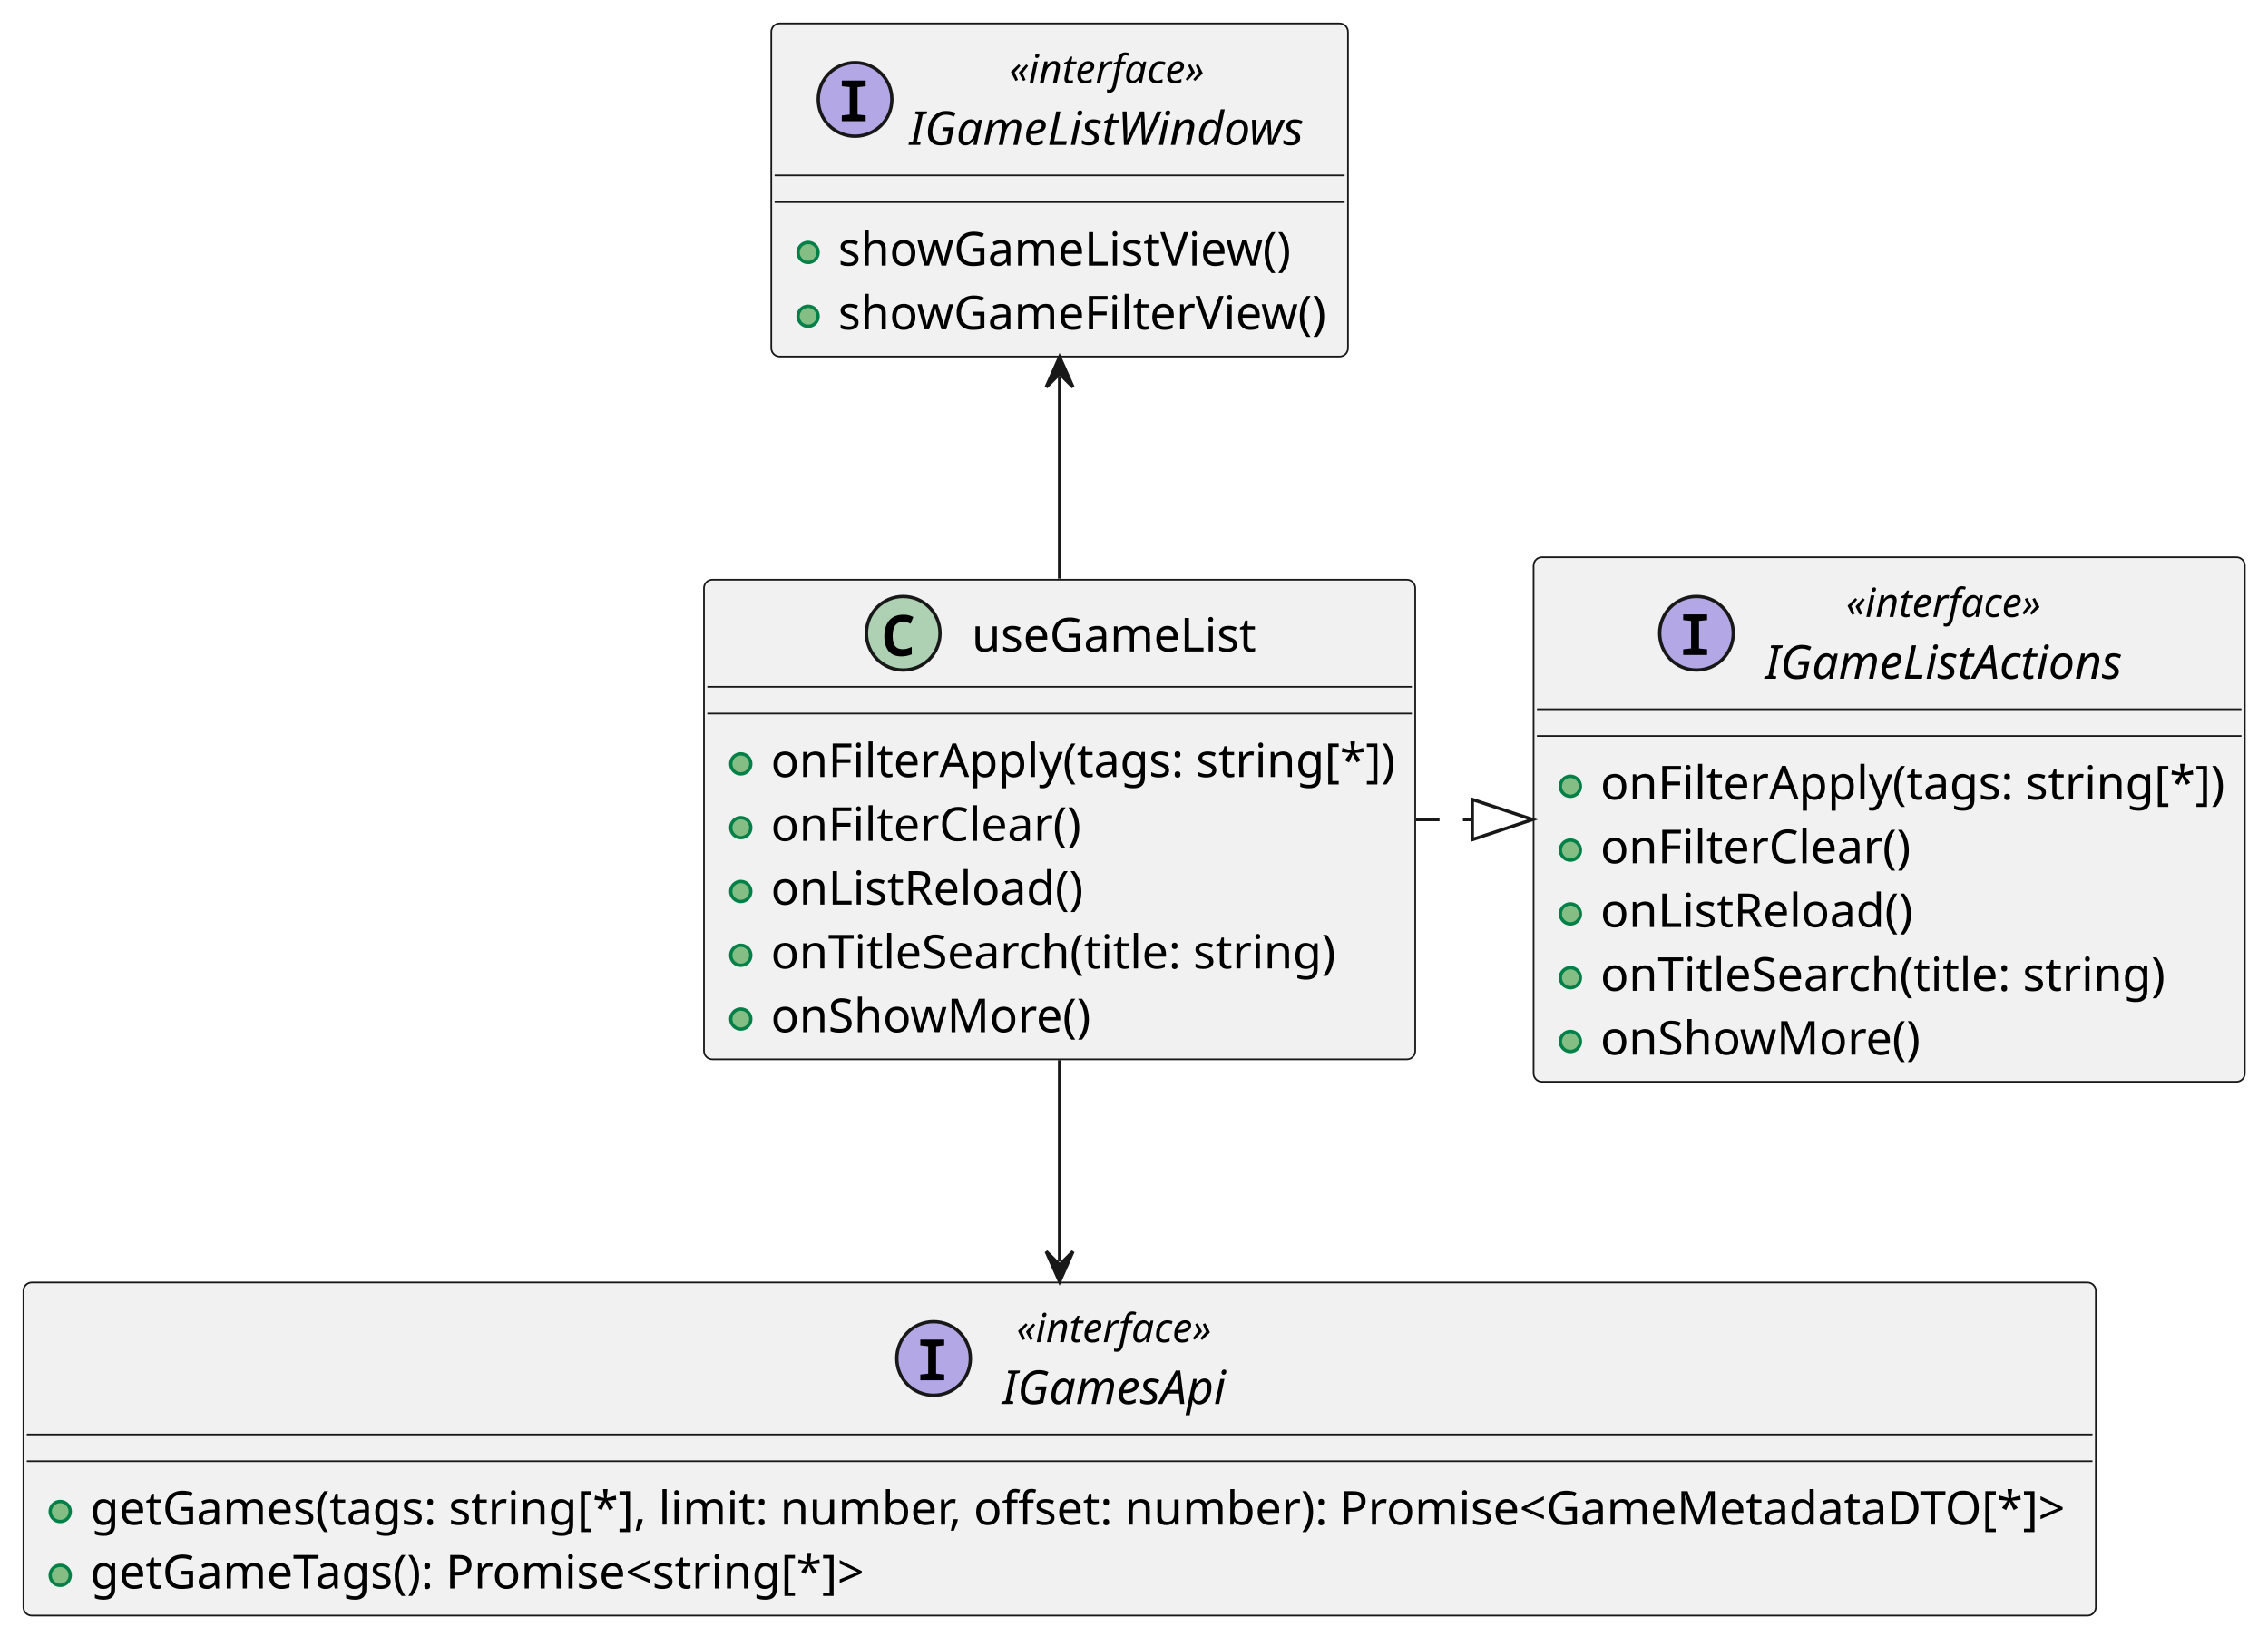
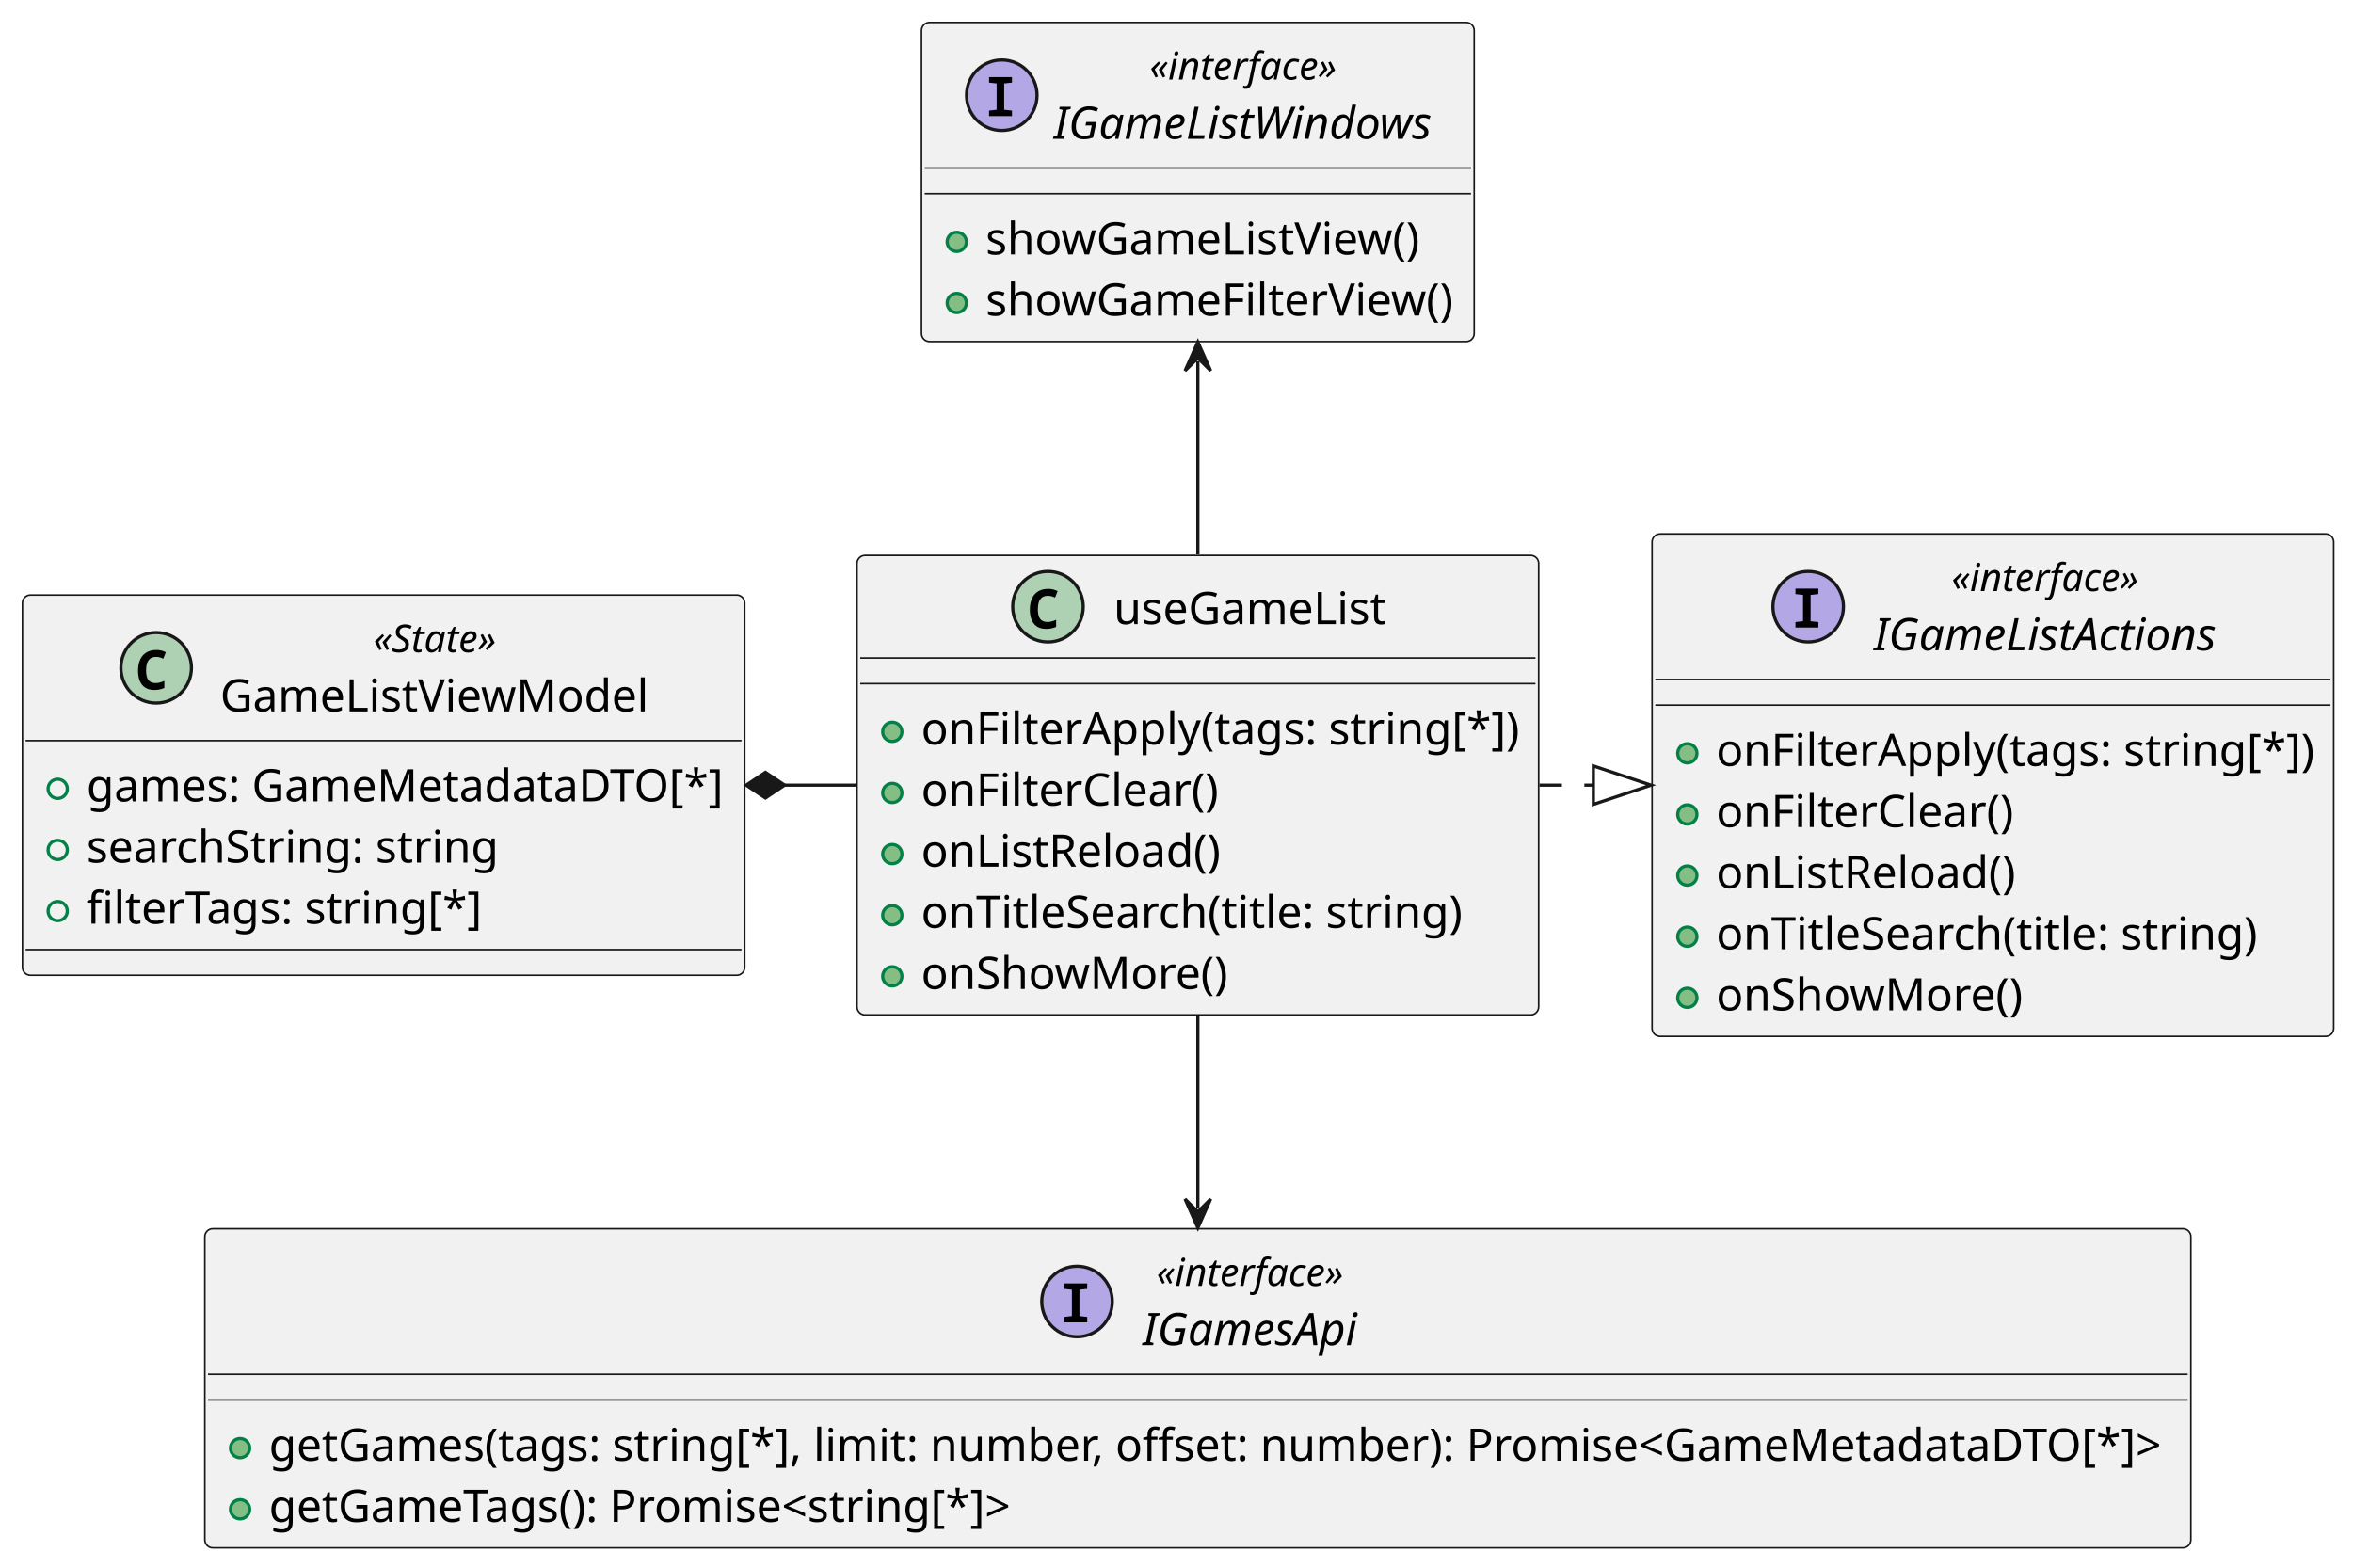
- <svg xmlns="http://www.w3.org/2000/svg" contentStyleType="text/css" data-diagram-type="CLASS" height="489px" preserveAspectRatio="none" style="width:678px;height:489px;background:#FFFFFF;" version="1.1" viewBox="0 0 678 489" width="678px" zoomAndPan="magnify">
+ <svg xmlns="http://www.w3.org/2000/svg" contentStyleType="text/css" data-diagram-type="CLASS" height="489px" preserveAspectRatio="none" style="width:734px;height:489px;background:#FFFFFF;" version="1.1" viewBox="0 0 734 489" width="734px" zoomAndPan="magnify">
  <defs />
  <g>
    <g class="entity" data-qualified-name="IGameListActions" data-source-line="2" id="ent0002">
-       <rect fill="#F1F1F1" height="156.752" rx="2.5" ry="2.5" style="stroke:#181818;stroke-width:0.5;" width="212.619" x="458.45" y="166.55" />
-       <ellipse cx="507.149" cy="189.256" fill="#B4A7E5" rx="11" ry="11" style="stroke:#181818;stroke-width:1;" />
-       <path d="M503.18,195.756 L503.18,194.053 L505.539,193.787 L505.539,185.584 L503.18,185.319 L503.18,183.615 L510.321,183.615 L510.321,185.319 L507.899,185.584 L507.899,193.787 L510.321,194.053 L510.321,195.756 L503.18,195.756 Z " fill="#000000" />
-       <text fill="#000000" font-family="sans-serif" font-size="12" font-style="italic" lengthAdjust="spacing" textLength="58.296" x="551.861" y="184.378">«interface»</text>
-       <text fill="#000000" font-family="sans-serif" font-size="14" font-style="italic" lengthAdjust="spacing" textLength="106.722" x="527.649" y="202.86">IGameListActions</text>
-       <line style="stroke:#181818;stroke-width:0.5;" x1="459.45" x2="670.069" y1="211.962" y2="211.962" />
-       <line style="stroke:#181818;stroke-width:0.5;" x1="459.45" x2="670.069" y1="219.962" y2="219.962" />
+       <rect fill="#F1F1F1" height="156.752" rx="2.5" ry="2.5" style="stroke:#181818;stroke-width:0.5;" width="212.619" x="515.35" y="166.55" />
+       <ellipse cx="564.049" cy="189.256" fill="#B4A7E5" rx="11" ry="11" style="stroke:#181818;stroke-width:1;" />
+       <path d="M560.08,195.756 L560.08,194.053 L562.439,193.787 L562.439,185.584 L560.08,185.319 L560.08,183.615 L567.221,183.615 L567.221,185.319 L564.799,185.584 L564.799,193.787 L567.221,194.053 L567.221,195.756 L560.08,195.756 Z " fill="#000000" />
+       <text fill="#000000" font-family="sans-serif" font-size="12" font-style="italic" lengthAdjust="spacing" textLength="58.296" x="608.761" y="184.378">«interface»</text>
+       <text fill="#000000" font-family="sans-serif" font-size="14" font-style="italic" lengthAdjust="spacing" textLength="106.722" x="584.549" y="202.86">IGameListActions</text>
+       <line style="stroke:#181818;stroke-width:0.5;" x1="516.35" x2="726.969" y1="211.962" y2="211.962" />
+       <line style="stroke:#181818;stroke-width:0.5;" x1="516.35" x2="726.969" y1="219.962" y2="219.962" />
      <g data-visibility-modifier="PUBLIC_METHOD">
-         <ellipse cx="469.45" cy="234.996" fill="#84BE84" rx="3" ry="3" style="stroke:#038048;stroke-width:1;" />
+         <ellipse cx="526.35" cy="234.996" fill="#84BE84" rx="3" ry="3" style="stroke:#038048;stroke-width:1;" />
      </g>
-       <text fill="#000000" font-family="sans-serif" font-size="14" lengthAdjust="spacing" textLength="186.619" x="478.45" y="238.928">onFilterApply(tags: string[*])</text>
+       <text fill="#000000" font-family="sans-serif" font-size="14" lengthAdjust="spacing" textLength="186.619" x="535.35" y="238.928">onFilterApply(tags: string[*])</text>
      <g data-visibility-modifier="PUBLIC_METHOD">
-         <ellipse cx="469.45" cy="254.064" fill="#84BE84" rx="3" ry="3" style="stroke:#038048;stroke-width:1;" />
+         <ellipse cx="526.35" cy="254.064" fill="#84BE84" rx="3" ry="3" style="stroke:#038048;stroke-width:1;" />
      </g>
-       <text fill="#000000" font-family="sans-serif" font-size="14" lengthAdjust="spacing" textLength="92.736" x="478.45" y="257.996">onFilterClear()</text>
+       <text fill="#000000" font-family="sans-serif" font-size="14" lengthAdjust="spacing" textLength="92.736" x="535.35" y="257.996">onFilterClear()</text>
      <g data-visibility-modifier="PUBLIC_METHOD">
-         <ellipse cx="469.45" cy="273.132" fill="#84BE84" rx="3" ry="3" style="stroke:#038048;stroke-width:1;" />
+         <ellipse cx="526.35" cy="273.132" fill="#84BE84" rx="3" ry="3" style="stroke:#038048;stroke-width:1;" />
      </g>
-       <text fill="#000000" font-family="sans-serif" font-size="14" lengthAdjust="spacing" textLength="93.38" x="478.45" y="277.064">onListReload()</text>
+       <text fill="#000000" font-family="sans-serif" font-size="14" lengthAdjust="spacing" textLength="93.38" x="535.35" y="277.064">onListReload()</text>
      <g data-visibility-modifier="PUBLIC_METHOD">
-         <ellipse cx="469.45" cy="292.2" fill="#84BE84" rx="3" ry="3" style="stroke:#038048;stroke-width:1;" />
+         <ellipse cx="526.35" cy="292.2" fill="#84BE84" rx="3" ry="3" style="stroke:#038048;stroke-width:1;" />
      </g>
-       <text fill="#000000" font-family="sans-serif" font-size="14" lengthAdjust="spacing" textLength="169.105" x="478.45" y="296.132">onTitleSearch(title: string)</text>
+       <text fill="#000000" font-family="sans-serif" font-size="14" lengthAdjust="spacing" textLength="169.105" x="535.35" y="296.132">onTitleSearch(title: string)</text>
      <g data-visibility-modifier="PUBLIC_METHOD">
-         <ellipse cx="469.45" cy="311.268" fill="#84BE84" rx="3" ry="3" style="stroke:#038048;stroke-width:1;" />
+         <ellipse cx="526.35" cy="311.268" fill="#84BE84" rx="3" ry="3" style="stroke:#038048;stroke-width:1;" />
      </g>
-       <text fill="#000000" font-family="sans-serif" font-size="14" lengthAdjust="spacing" textLength="96.18" x="478.45" y="315.2">onShowMore()</text>
+       <text fill="#000000" font-family="sans-serif" font-size="14" lengthAdjust="spacing" textLength="96.18" x="535.35" y="315.2">onShowMore()</text>
    </g>
    <g class="entity" data-qualified-name="IGamesApi" data-source-line="10" id="ent0003">
-       <rect fill="#F1F1F1" height="99.548" rx="2.5" ry="2.5" style="stroke:#181818;stroke-width:0.5;" width="619.528" x="7" y="383.3" />
-       <ellipse cx="279.089" cy="406.006" fill="#B4A7E5" rx="11" ry="11" style="stroke:#181818;stroke-width:1;" />
-       <path d="M275.12,412.506 L275.12,410.803 L277.48,410.537 L277.48,402.334 L275.12,402.068 L275.12,400.365 L282.261,400.365 L282.261,402.068 L279.839,402.334 L279.839,410.537 L282.261,410.803 L282.261,412.506 L275.12,412.506 Z " fill="#000000" />
-       <text fill="#000000" font-family="sans-serif" font-size="12" font-style="italic" lengthAdjust="spacing" textLength="58.296" x="303.866" y="401.128">«interface»</text>
-       <text fill="#000000" font-family="sans-serif" font-size="14" font-style="italic" lengthAdjust="spacing" textLength="66.85" x="299.589" y="419.61">IGamesApi</text>
-       <line style="stroke:#181818;stroke-width:0.5;" x1="8" x2="625.528" y1="428.712" y2="428.712" />
-       <line style="stroke:#181818;stroke-width:0.5;" x1="8" x2="625.528" y1="436.712" y2="436.712" />
+       <rect fill="#F1F1F1" height="99.548" rx="2.5" ry="2.5" style="stroke:#181818;stroke-width:0.5;" width="619.528" x="63.89" y="383.3" />
+       <ellipse cx="335.979" cy="406.006" fill="#B4A7E5" rx="11" ry="11" style="stroke:#181818;stroke-width:1;" />
+       <path d="M332.01,412.506 L332.01,410.803 L334.37,410.537 L334.37,402.334 L332.01,402.068 L332.01,400.365 L339.151,400.365 L339.151,402.068 L336.729,402.334 L336.729,410.537 L339.151,410.803 L339.151,412.506 L332.01,412.506 Z " fill="#000000" />
+       <text fill="#000000" font-family="sans-serif" font-size="12" font-style="italic" lengthAdjust="spacing" textLength="58.296" x="360.756" y="401.128">«interface»</text>
+       <text fill="#000000" font-family="sans-serif" font-size="14" font-style="italic" lengthAdjust="spacing" textLength="66.85" x="356.479" y="419.61">IGamesApi</text>
+       <line style="stroke:#181818;stroke-width:0.5;" x1="64.89" x2="682.418" y1="428.712" y2="428.712" />
+       <line style="stroke:#181818;stroke-width:0.5;" x1="64.89" x2="682.418" y1="436.712" y2="436.712" />
      <g data-visibility-modifier="PUBLIC_METHOD">
-         <ellipse cx="18" cy="451.746" fill="#84BE84" rx="3" ry="3" style="stroke:#038048;stroke-width:1;" />
+         <ellipse cx="74.89" cy="451.746" fill="#84BE84" rx="3" ry="3" style="stroke:#038048;stroke-width:1;" />
      </g>
-       <text fill="#000000" font-family="sans-serif" font-size="14" lengthAdjust="spacing" textLength="593.528" x="27" y="455.678">getGames(tags: string[*], limit: number, offset: number): Promise&lt;GameMetadataDTO[*]&gt;</text>
+       <text fill="#000000" font-family="sans-serif" font-size="14" lengthAdjust="spacing" textLength="593.528" x="83.89" y="455.678">getGames(tags: string[*], limit: number, offset: number): Promise&lt;GameMetadataDTO[*]&gt;</text>
      <g data-visibility-modifier="PUBLIC_METHOD">
-         <ellipse cx="18" cy="470.814" fill="#84BE84" rx="3" ry="3" style="stroke:#038048;stroke-width:1;" />
+         <ellipse cx="74.89" cy="470.814" fill="#84BE84" rx="3" ry="3" style="stroke:#038048;stroke-width:1;" />
      </g>
-       <text fill="#000000" font-family="sans-serif" font-size="14" lengthAdjust="spacing" textLength="232.721" x="27" y="474.746">getGameTags(): Promise&lt;string[*]&gt;</text>
+       <text fill="#000000" font-family="sans-serif" font-size="14" lengthAdjust="spacing" textLength="232.721" x="83.89" y="474.746">getGameTags(): Promise&lt;string[*]&gt;</text>
    </g>
    <g class="entity" data-qualified-name="IGameListWindows" data-source-line="15" id="ent0004">
-       <rect fill="#F1F1F1" height="99.548" rx="2.5" ry="2.5" style="stroke:#181818;stroke-width:0.5;" width="172.397" x="230.57" y="7" />
-       <ellipse cx="255.615" cy="29.706" fill="#B4A7E5" rx="11" ry="11" style="stroke:#181818;stroke-width:1;" />
-       <path d="M251.646,36.206 L251.646,34.503 L254.006,34.237 L254.006,26.034 L251.646,25.768 L251.646,24.065 L258.787,24.065 L258.787,25.768 L256.365,26.034 L256.365,34.237 L258.787,34.503 L258.787,36.206 L251.646,36.206 Z " fill="#000000" />
-       <text fill="#000000" font-family="sans-serif" font-size="12" font-style="italic" lengthAdjust="spacing" textLength="58.296" x="301.737" y="24.828">«interface»</text>
-       <text fill="#000000" font-family="sans-serif" font-size="14" font-style="italic" lengthAdjust="spacing" textLength="118.076" x="271.847" y="43.31">IGameListWindows</text>
-       <line style="stroke:#181818;stroke-width:0.5;" x1="231.57" x2="401.967" y1="52.412" y2="52.412" />
-       <line style="stroke:#181818;stroke-width:0.5;" x1="231.57" x2="401.967" y1="60.412" y2="60.412" />
+       <rect fill="#F1F1F1" height="99.548" rx="2.5" ry="2.5" style="stroke:#181818;stroke-width:0.5;" width="172.397" x="287.46" y="7" />
+       <ellipse cx="312.505" cy="29.706" fill="#B4A7E5" rx="11" ry="11" style="stroke:#181818;stroke-width:1;" />
+       <path d="M308.536,36.206 L308.536,34.503 L310.896,34.237 L310.896,26.034 L308.536,25.768 L308.536,24.065 L315.677,24.065 L315.677,25.768 L313.255,26.034 L313.255,34.237 L315.677,34.503 L315.677,36.206 L308.536,36.206 Z " fill="#000000" />
+       <text fill="#000000" font-family="sans-serif" font-size="12" font-style="italic" lengthAdjust="spacing" textLength="58.296" x="358.627" y="24.828">«interface»</text>
+       <text fill="#000000" font-family="sans-serif" font-size="14" font-style="italic" lengthAdjust="spacing" textLength="118.076" x="328.737" y="43.31">IGameListWindows</text>
+       <line style="stroke:#181818;stroke-width:0.5;" x1="288.46" x2="458.857" y1="52.412" y2="52.412" />
+       <line style="stroke:#181818;stroke-width:0.5;" x1="288.46" x2="458.857" y1="60.412" y2="60.412" />
      <g data-visibility-modifier="PUBLIC_METHOD">
-         <ellipse cx="241.57" cy="75.446" fill="#84BE84" rx="3" ry="3" style="stroke:#038048;stroke-width:1;" />
+         <ellipse cx="298.46" cy="75.446" fill="#84BE84" rx="3" ry="3" style="stroke:#038048;stroke-width:1;" />
      </g>
-       <text fill="#000000" font-family="sans-serif" font-size="14" lengthAdjust="spacing" textLength="135.883" x="250.57" y="79.378">showGameListView()</text>
+       <text fill="#000000" font-family="sans-serif" font-size="14" lengthAdjust="spacing" textLength="135.883" x="307.46" y="79.378">showGameListView()</text>
      <g data-visibility-modifier="PUBLIC_METHOD">
-         <ellipse cx="241.57" cy="94.514" fill="#84BE84" rx="3" ry="3" style="stroke:#038048;stroke-width:1;" />
+         <ellipse cx="298.46" cy="94.514" fill="#84BE84" rx="3" ry="3" style="stroke:#038048;stroke-width:1;" />
      </g>
-       <text fill="#000000" font-family="sans-serif" font-size="14" lengthAdjust="spacing" textLength="146.397" x="250.57" y="98.446">showGameFilterView()</text>
+       <text fill="#000000" font-family="sans-serif" font-size="14" lengthAdjust="spacing" textLength="146.397" x="307.46" y="98.446">showGameFilterView()</text>
    </g>
    <g class="entity" data-qualified-name="useGameList" data-source-line="20" id="ent0005">
-       <rect fill="#F1F1F1" height="143.34" rx="2.5" ry="2.5" style="stroke:#181818;stroke-width:0.5;" width="212.619" x="210.45" y="173.26" />
-       <ellipse cx="270.013" cy="189.26" fill="#ADD1B2" rx="11" ry="11" style="stroke:#181818;stroke-width:1;" />
-       <path d="M269.482,196.182 Q267.732,196.182 266.591,195.447 Q265.466,194.697 264.904,193.354 Q264.357,191.994 264.357,190.197 Q264.357,188.166 265.013,186.713 Q265.669,185.26 266.95,184.479 Q268.232,183.697 270.107,183.697 Q270.997,183.697 271.669,183.885 Q272.341,184.057 273.029,184.401 L272.216,186.416 Q271.591,186.104 271.044,185.979 Q270.513,185.854 270.029,185.854 Q268.857,185.854 268.154,186.385 Q267.45,186.916 267.154,187.869 Q266.857,188.822 266.857,190.088 Q266.857,192.104 267.575,193.072 Q268.294,194.026 269.888,194.026 Q270.482,194.026 271.107,193.869 Q271.732,193.713 272.56,193.338 L272.56,195.557 Q271.825,195.869 271.029,196.026 Q270.247,196.182 269.482,196.182 Z " fill="#000000" />
-       <text fill="#000000" font-family="sans-serif" font-size="14" lengthAdjust="spacing" textLength="84.994" x="290.513" y="194.692">useGameList</text>
-       <line style="stroke:#181818;stroke-width:0.5;" x1="211.45" x2="422.069" y1="205.26" y2="205.26" />
-       <line style="stroke:#181818;stroke-width:0.5;" x1="211.45" x2="422.069" y1="213.26" y2="213.26" />
+       <rect fill="#F1F1F1" height="143.34" rx="2.5" ry="2.5" style="stroke:#181818;stroke-width:0.5;" width="212.619" x="267.35" y="173.26" />
+       <ellipse cx="326.913" cy="189.26" fill="#ADD1B2" rx="11" ry="11" style="stroke:#181818;stroke-width:1;" />
+       <path d="M326.382,196.182 Q324.632,196.182 323.491,195.447 Q322.366,194.697 321.803,193.354 Q321.257,191.994 321.257,190.197 Q321.257,188.166 321.913,186.713 Q322.569,185.26 323.85,184.479 Q325.132,183.697 327.007,183.697 Q327.897,183.697 328.569,183.885 Q329.241,184.057 329.928,184.401 L329.116,186.416 Q328.491,186.104 327.944,185.979 Q327.413,185.854 326.928,185.854 Q325.757,185.854 325.053,186.385 Q324.35,186.916 324.053,187.869 Q323.757,188.822 323.757,190.088 Q323.757,192.104 324.475,193.072 Q325.194,194.026 326.788,194.026 Q327.382,194.026 328.007,193.869 Q328.632,193.713 329.46,193.338 L329.46,195.557 Q328.725,195.869 327.928,196.026 Q327.147,196.182 326.382,196.182 Z " fill="#000000" />
+       <text fill="#000000" font-family="sans-serif" font-size="14" lengthAdjust="spacing" textLength="84.994" x="347.413" y="194.692">useGameList</text>
+       <line style="stroke:#181818;stroke-width:0.5;" x1="268.35" x2="478.969" y1="205.26" y2="205.26" />
+       <line style="stroke:#181818;stroke-width:0.5;" x1="268.35" x2="478.969" y1="213.26" y2="213.26" />
      <g data-visibility-modifier="PUBLIC_METHOD">
-         <ellipse cx="221.45" cy="228.294" fill="#84BE84" rx="3" ry="3" style="stroke:#038048;stroke-width:1;" />
+         <ellipse cx="278.35" cy="228.294" fill="#84BE84" rx="3" ry="3" style="stroke:#038048;stroke-width:1;" />
      </g>
-       <text fill="#000000" font-family="sans-serif" font-size="14" lengthAdjust="spacing" textLength="186.619" x="230.45" y="232.226">onFilterApply(tags: string[*])</text>
+       <text fill="#000000" font-family="sans-serif" font-size="14" lengthAdjust="spacing" textLength="186.619" x="287.35" y="232.226">onFilterApply(tags: string[*])</text>
      <g data-visibility-modifier="PUBLIC_METHOD">
-         <ellipse cx="221.45" cy="247.362" fill="#84BE84" rx="3" ry="3" style="stroke:#038048;stroke-width:1;" />
+         <ellipse cx="278.35" cy="247.362" fill="#84BE84" rx="3" ry="3" style="stroke:#038048;stroke-width:1;" />
      </g>
-       <text fill="#000000" font-family="sans-serif" font-size="14" lengthAdjust="spacing" textLength="92.736" x="230.45" y="251.294">onFilterClear()</text>
+       <text fill="#000000" font-family="sans-serif" font-size="14" lengthAdjust="spacing" textLength="92.736" x="287.35" y="251.294">onFilterClear()</text>
      <g data-visibility-modifier="PUBLIC_METHOD">
-         <ellipse cx="221.45" cy="266.43" fill="#84BE84" rx="3" ry="3" style="stroke:#038048;stroke-width:1;" />
+         <ellipse cx="278.35" cy="266.43" fill="#84BE84" rx="3" ry="3" style="stroke:#038048;stroke-width:1;" />
      </g>
-       <text fill="#000000" font-family="sans-serif" font-size="14" lengthAdjust="spacing" textLength="93.38" x="230.45" y="270.362">onListReload()</text>
+       <text fill="#000000" font-family="sans-serif" font-size="14" lengthAdjust="spacing" textLength="93.38" x="287.35" y="270.362">onListReload()</text>
      <g data-visibility-modifier="PUBLIC_METHOD">
-         <ellipse cx="221.45" cy="285.498" fill="#84BE84" rx="3" ry="3" style="stroke:#038048;stroke-width:1;" />
+         <ellipse cx="278.35" cy="285.498" fill="#84BE84" rx="3" ry="3" style="stroke:#038048;stroke-width:1;" />
      </g>
-       <text fill="#000000" font-family="sans-serif" font-size="14" lengthAdjust="spacing" textLength="169.105" x="230.45" y="289.43">onTitleSearch(title: string)</text>
+       <text fill="#000000" font-family="sans-serif" font-size="14" lengthAdjust="spacing" textLength="169.105" x="287.35" y="289.43">onTitleSearch(title: string)</text>
      <g data-visibility-modifier="PUBLIC_METHOD">
-         <ellipse cx="221.45" cy="304.566" fill="#84BE84" rx="3" ry="3" style="stroke:#038048;stroke-width:1;" />
+         <ellipse cx="278.35" cy="304.566" fill="#84BE84" rx="3" ry="3" style="stroke:#038048;stroke-width:1;" />
      </g>
-       <text fill="#000000" font-family="sans-serif" font-size="14" lengthAdjust="spacing" textLength="96.18" x="230.45" y="308.498">onShowMore()</text>
+       <text fill="#000000" font-family="sans-serif" font-size="14" lengthAdjust="spacing" textLength="96.18" x="287.35" y="308.498">onShowMore()</text>
    </g>
-     <g class="link" data-entity-1="ent0004" data-entity-2="ent0005" data-link-type="dependency" data-source-line="28" id="lnk7">
-       <path codeLine="28" d="M316.76,112.69 C316.76,132.94 316.76,150.82 316.76,172.94" fill="none" id="IGameListWindows-backto-useGameList" style="stroke:#181818;stroke-width:1;" />
-       <polygon fill="#181818" points="316.76,106.69,312.76,115.69,316.76,111.69,320.76,115.69,316.76,106.69" style="stroke:#181818;stroke-width:1;" />
+     <g class="entity" data-qualified-name="GameListViewModel" data-source-line="28" id="ent0006">
+       <rect fill="#F1F1F1" height="118.616" rx="2.5" ry="2.5" style="stroke:#181818;stroke-width:0.5;" width="225.317" x="7" y="185.62" />
+       <ellipse cx="48.721" cy="208.326" fill="#ADD1B2" rx="11" ry="11" style="stroke:#181818;stroke-width:1;" />
+       <path d="M48.19,215.248 Q46.44,215.248 45.299,214.513 Q44.174,213.763 43.611,212.42 Q43.065,211.06 43.065,209.263 Q43.065,207.232 43.721,205.779 Q44.377,204.326 45.658,203.545 Q46.94,202.763 48.815,202.763 Q49.705,202.763 50.377,202.951 Q51.049,203.123 51.736,203.467 L50.924,205.482 Q50.299,205.17 49.752,205.045 Q49.221,204.92 48.736,204.92 Q47.565,204.92 46.861,205.451 Q46.158,205.982 45.861,206.935 Q45.565,207.888 45.565,209.154 Q45.565,211.17 46.283,212.138 Q47.002,213.092 48.596,213.092 Q49.19,213.092 49.815,212.935 Q50.44,212.779 51.268,212.404 L51.268,214.623 Q50.533,214.935 49.736,215.092 Q48.955,215.248 48.19,215.248 Z " fill="#000000" />
+       <text fill="#000000" font-family="sans-serif" font-size="12" font-style="italic" lengthAdjust="spacing" textLength="38.28" x="116.487" y="203.448">«State»</text>
+       <text fill="#000000" font-family="sans-serif" font-size="14" lengthAdjust="spacing" textLength="133.938" x="68.659" y="221.93">GameListViewModel</text>
+       <line style="stroke:#181818;stroke-width:0.5;" x1="8" x2="231.317" y1="231.032" y2="231.032" />
+       <g data-visibility-modifier="PUBLIC_FIELD">
+         <ellipse cx="18" cy="246.066" fill="none" rx="3" ry="3" style="stroke:#038048;stroke-width:1;" />
+       </g>
+       <text fill="#000000" font-family="sans-serif" font-size="14" lengthAdjust="spacing" textLength="199.317" x="27" y="249.998">games: GameMetadataDTO[*]</text>
+       <g data-visibility-modifier="PUBLIC_FIELD">
+         <ellipse cx="18" cy="265.134" fill="none" rx="3" ry="3" style="stroke:#038048;stroke-width:1;" />
+       </g>
+       <text fill="#000000" font-family="sans-serif" font-size="14" lengthAdjust="spacing" textLength="128.814" x="27" y="269.066">searchString: string</text>
+       <g data-visibility-modifier="PUBLIC_FIELD">
+         <ellipse cx="18" cy="284.202" fill="none" rx="3" ry="3" style="stroke:#038048;stroke-width:1;" />
+       </g>
+       <text fill="#000000" font-family="sans-serif" font-size="14" lengthAdjust="spacing" textLength="124.46" x="27" y="288.134">filterTags: string[*]</text>
+       <line style="stroke:#181818;stroke-width:0.5;" x1="8" x2="231.317" y1="296.236" y2="296.236" />
    </g>
-     <g class="link" data-entity-1="ent0005" data-entity-2="ent0002" data-link-type="extension" data-source-line="29" id="lnk8">
-       <path codeLine="29" d="M423.33,244.93 C434.93,244.93 428.53,244.93 440.13,244.93" fill="none" id="useGameList-to-IGameListActions" style="stroke:#181818;stroke-width:1;stroke-dasharray:7,7;" />
-       <polygon fill="none" points="458.13,244.93,440.13,238.93,440.13,250.93,458.13,244.93" style="stroke:#181818;stroke-width:1;" />
+     <g class="link" data-entity-1="ent0004" data-entity-2="ent0005" data-link-type="dependency" data-source-line="34" id="lnk8">
+       <path codeLine="34" d="M373.66,112.69 C373.66,132.94 373.66,150.82 373.66,172.94" fill="none" id="IGameListWindows-backto-useGameList" style="stroke:#181818;stroke-width:1;" />
+       <polygon fill="#181818" points="373.66,106.69,369.66,115.69,373.66,111.69,377.66,115.69,373.66,106.69" style="stroke:#181818;stroke-width:1;" />
    </g>
-     <g class="link" data-entity-1="ent0005" data-entity-2="ent0003" data-link-type="dependency" data-source-line="30" id="lnk9">
-       <path codeLine="30" d="M316.76,316.83 C316.76,338.92 316.76,356.78 316.76,377.03" fill="none" id="useGameList-to-IGamesApi" style="stroke:#181818;stroke-width:1;" />
-       <polygon fill="#181818" points="316.76,383.03,320.76,374.03,316.76,378.03,312.76,374.03,316.76,383.03" style="stroke:#181818;stroke-width:1;" />
+     <g class="link" data-entity-1="ent0005" data-entity-2="ent0002" data-link-type="extension" data-source-line="35" id="lnk9">
+       <path codeLine="35" d="M480.22,244.93 C491.82,244.93 485.43,244.93 497.03,244.93" fill="none" id="useGameList-to-IGameListActions" style="stroke:#181818;stroke-width:1;stroke-dasharray:7,7;" />
+       <polygon fill="none" points="515.03,244.93,497.03,238.93,497.03,250.93,515.03,244.93" style="stroke:#181818;stroke-width:1;" />
+     </g>
+     <g class="link" data-entity-1="ent0005" data-entity-2="ent0003" data-link-type="dependency" data-source-line="36" id="lnk10">
+       <path codeLine="36" d="M373.66,316.83 C373.66,338.92 373.66,356.78 373.66,377.03" fill="none" id="useGameList-to-IGamesApi" style="stroke:#181818;stroke-width:1;" />
+       <polygon fill="#181818" points="373.66,383.03,377.66,374.03,373.66,378.03,369.66,374.03,373.66,383.03" style="stroke:#181818;stroke-width:1;" />
+     </g>
+     <g class="link" data-entity-1="ent0006" data-entity-2="ent0005" data-link-type="composition" data-source-line="37" id="lnk11">
+       <path codeLine="37" d="M244.77,244.93 C256.14,244.93 255.52,244.93 266.89,244.93" fill="none" id="GameListViewModel-backto-useGameList" style="stroke:#181818;stroke-width:1;" />
+       <polygon fill="#181818" points="232.77,244.93,238.77,248.93,244.77,244.93,238.77,240.93,232.77,244.93" style="stroke:#181818;stroke-width:1;" />
    </g>
  </g>
</svg>
